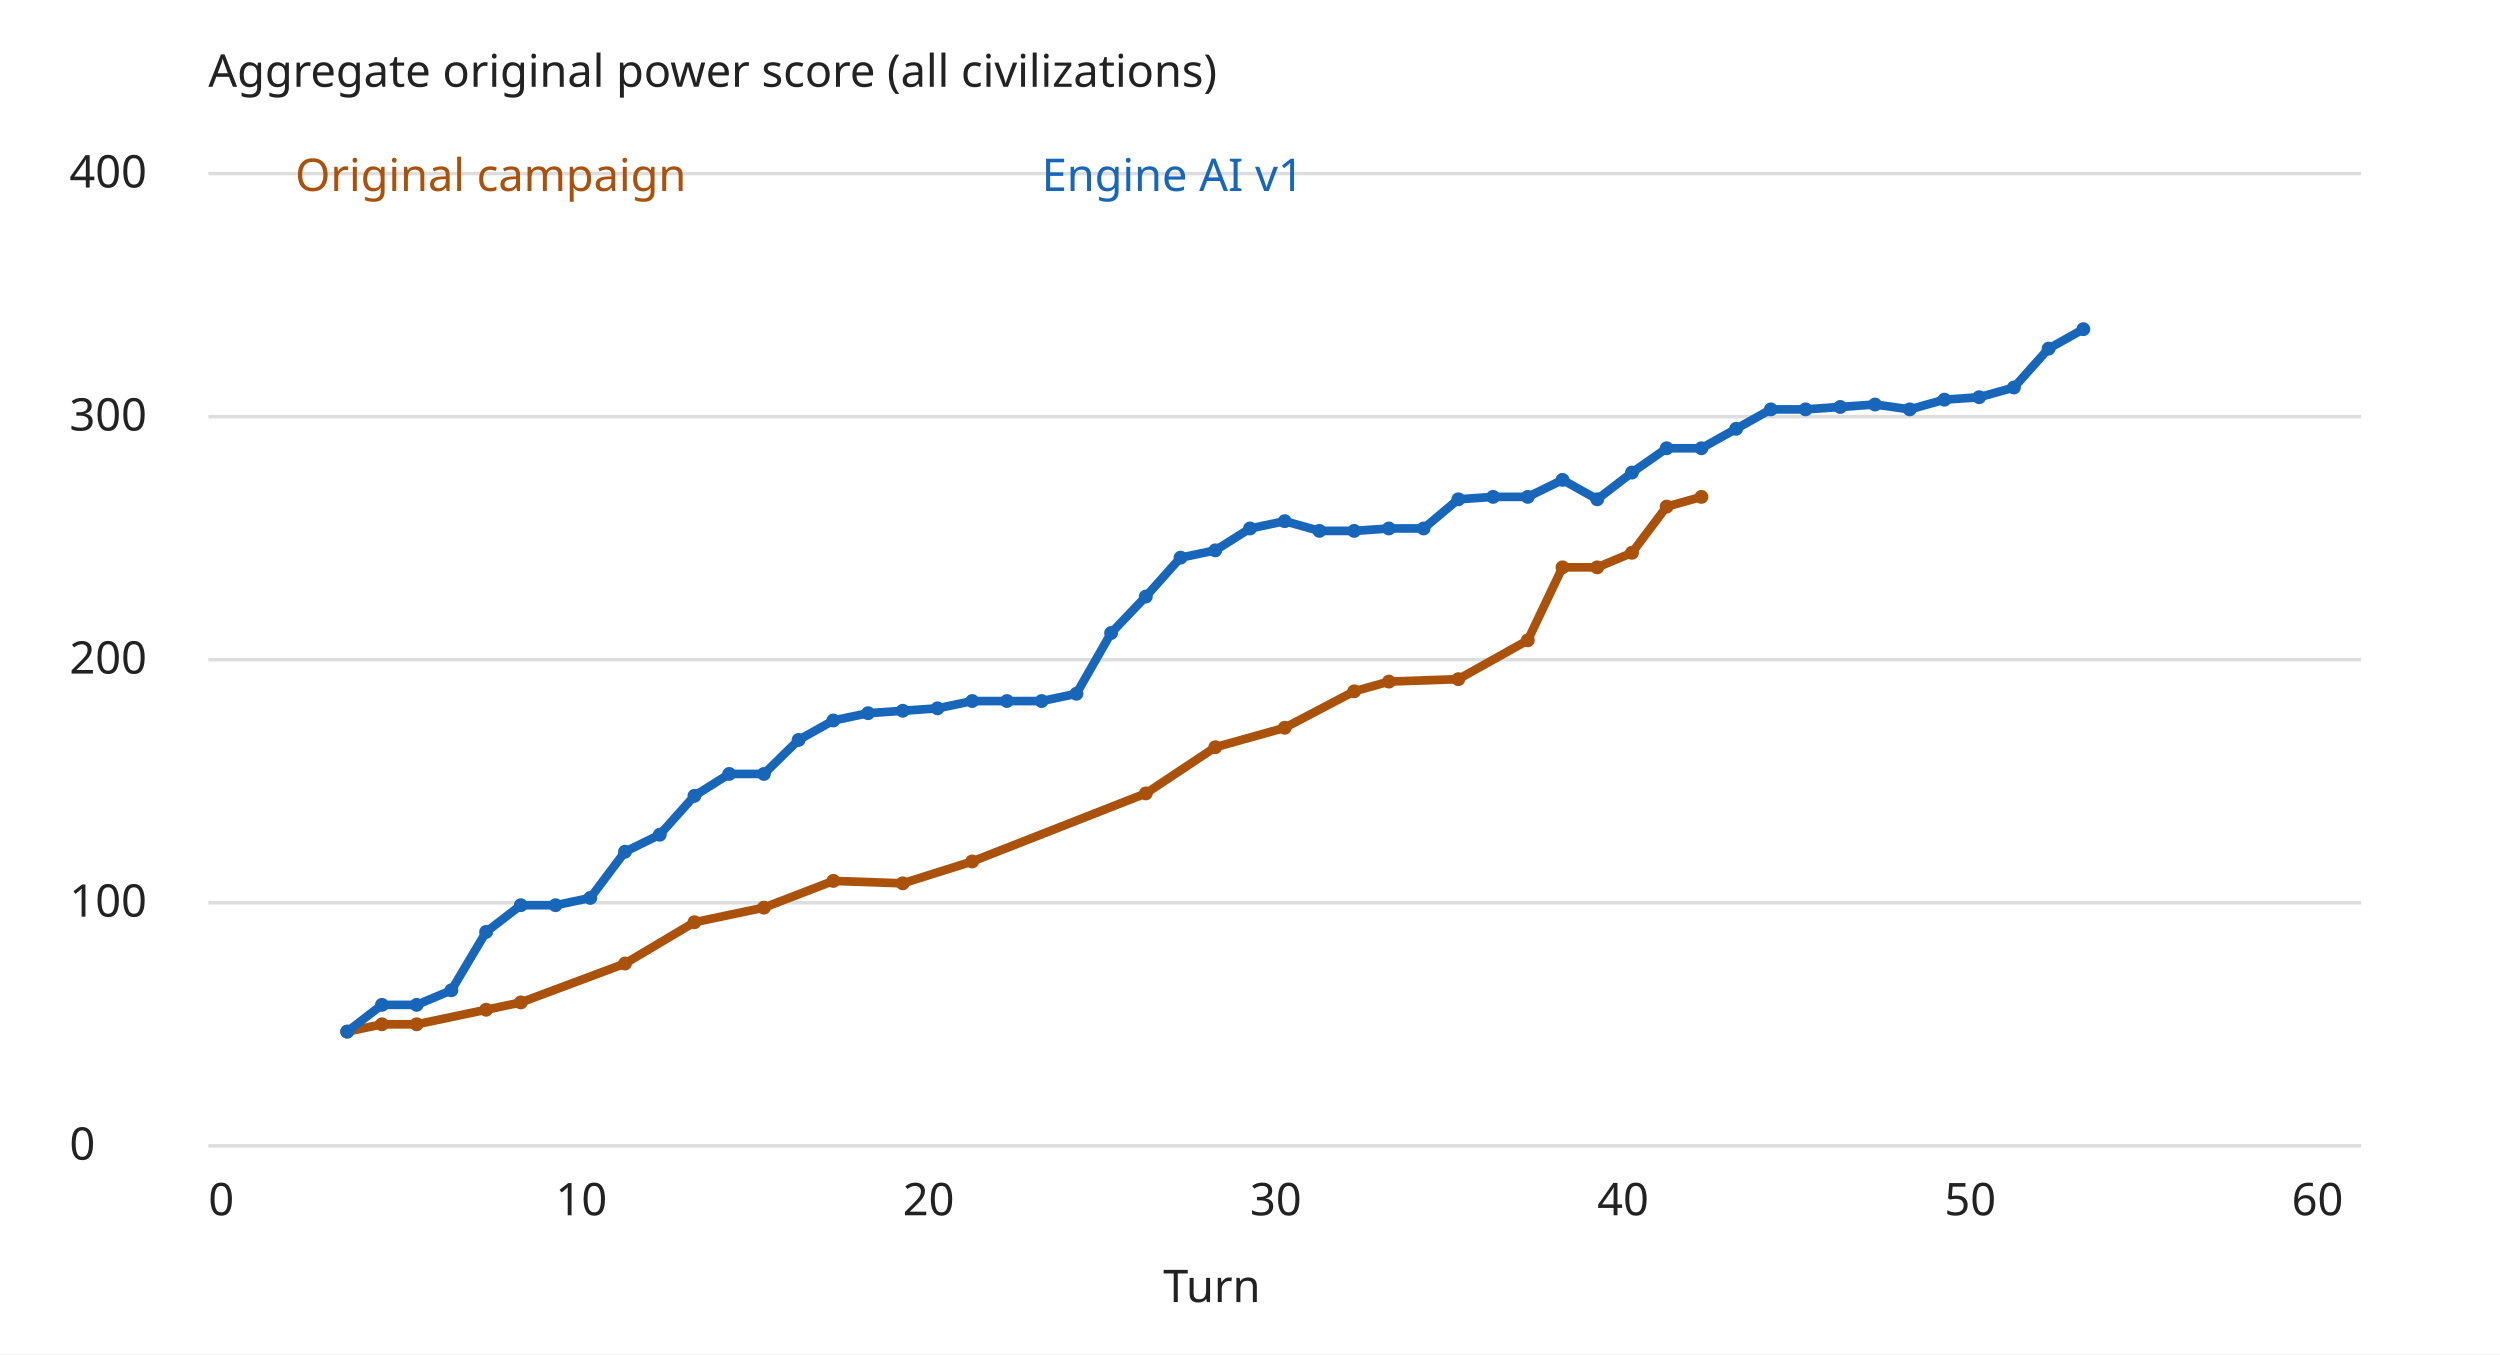
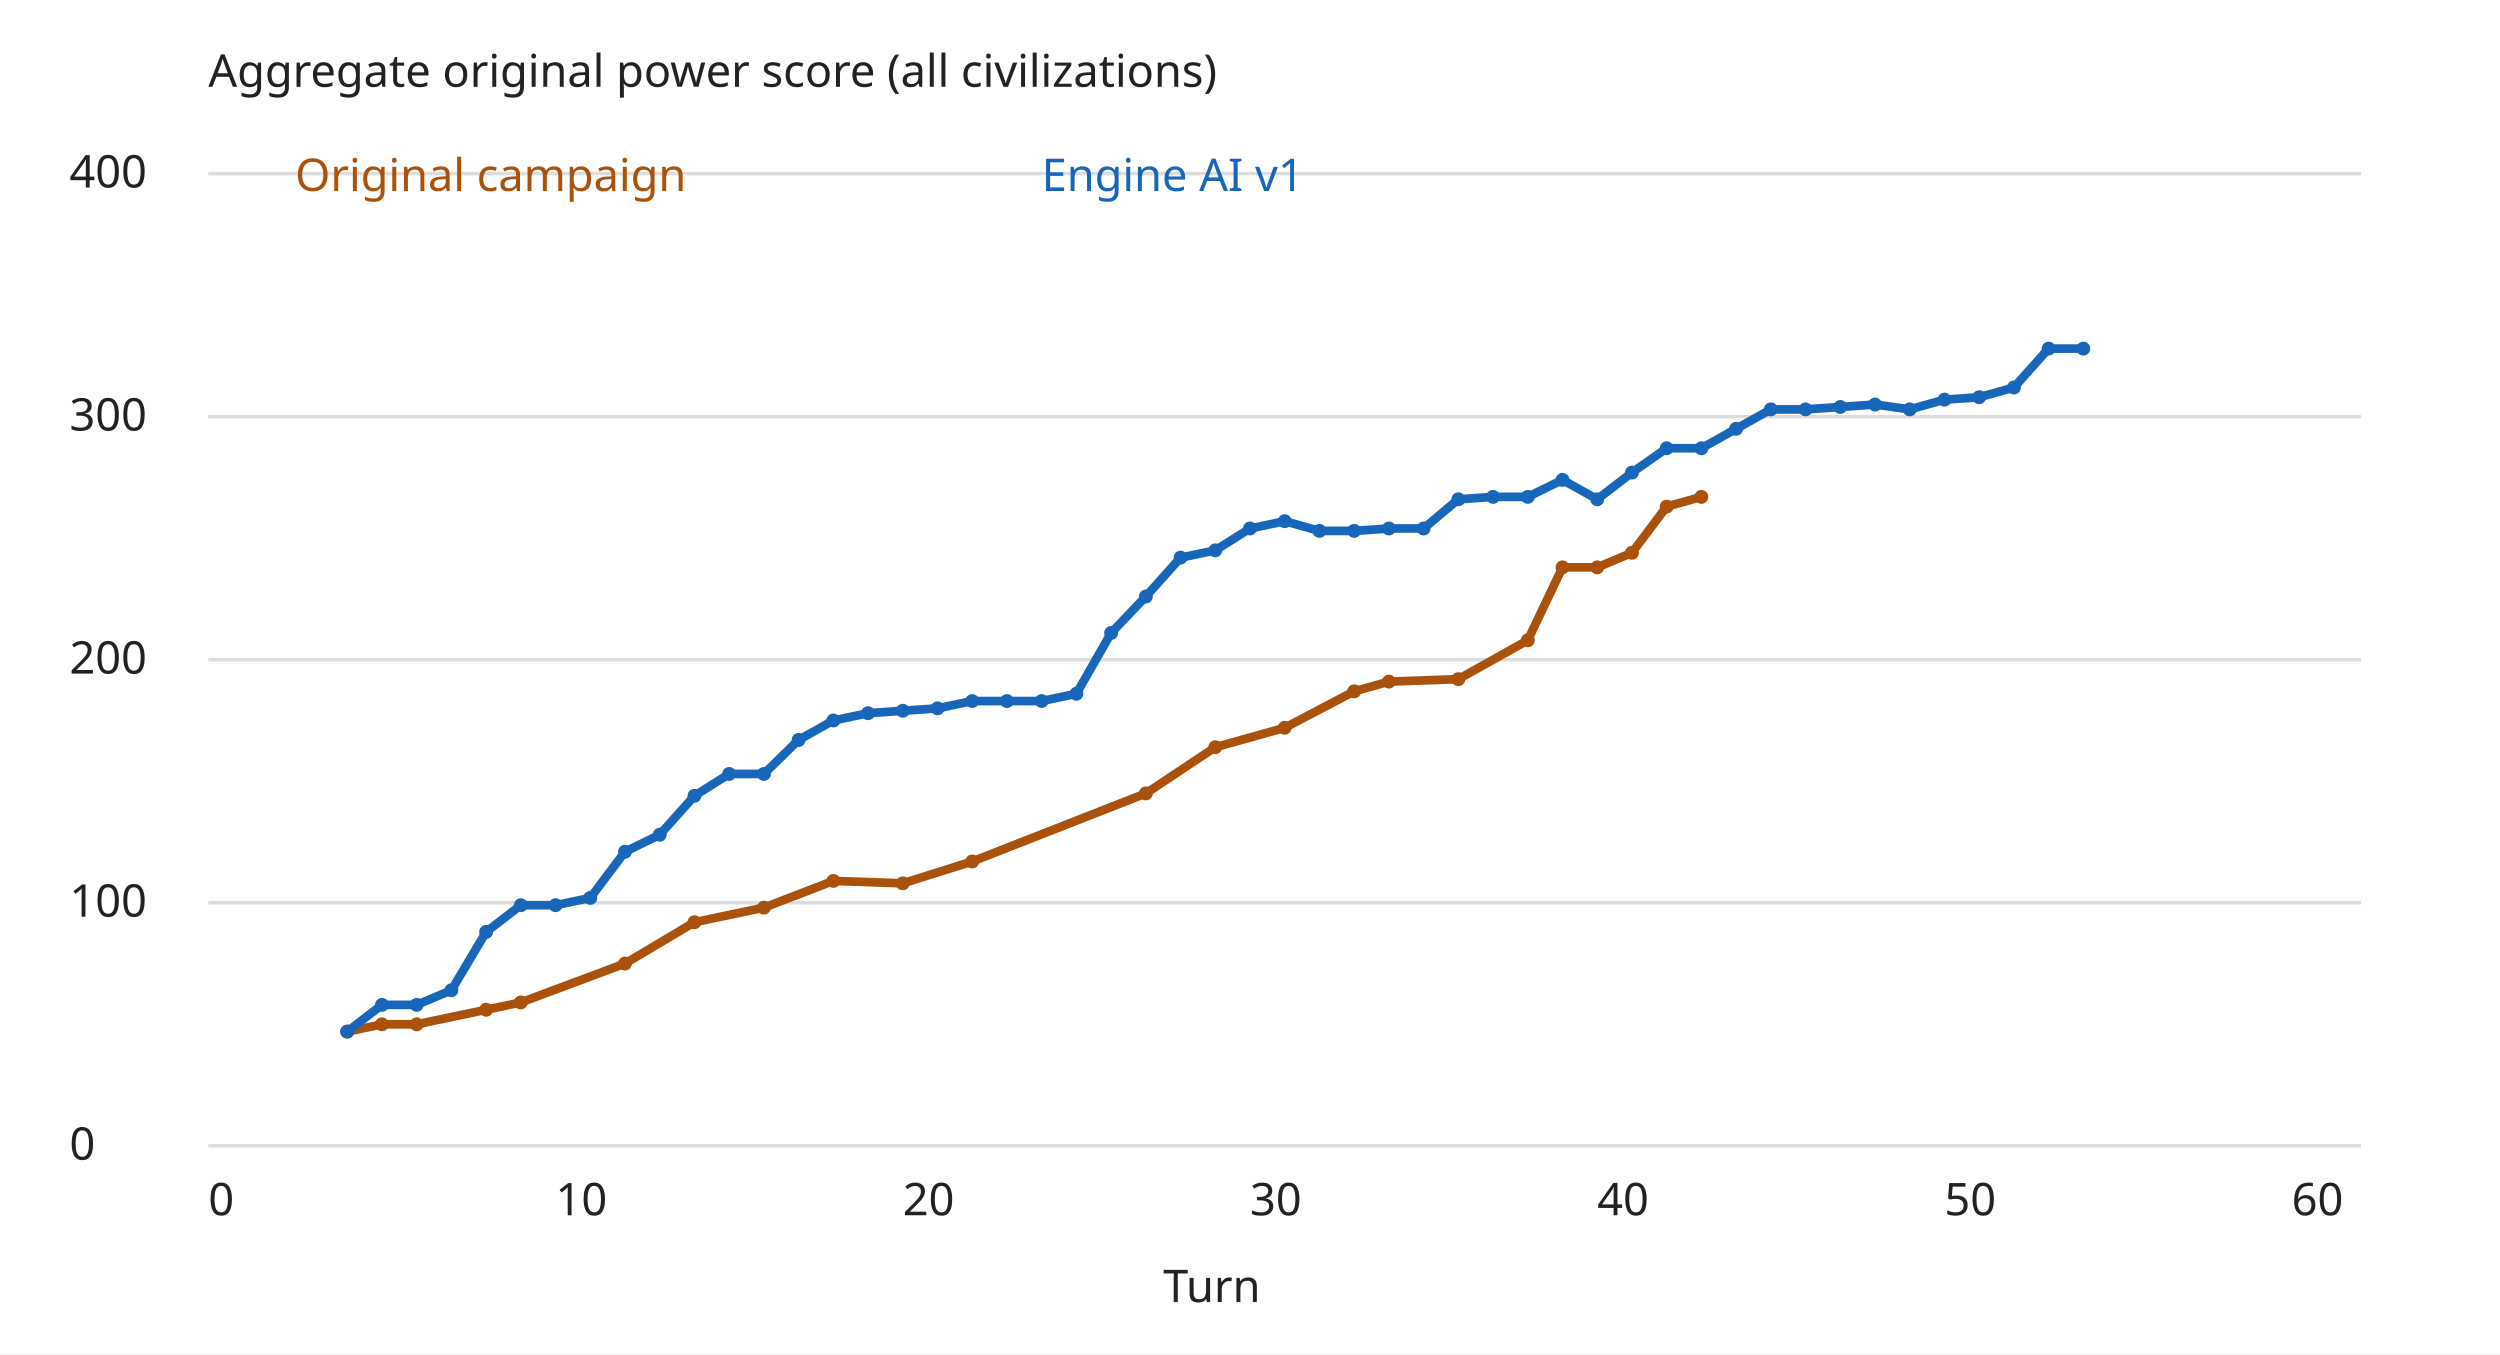
<svg xmlns="http://www.w3.org/2000/svg" viewBox="0 0 720 390" role="img" aria-label="Aggregate power score: archived original campaign and AI v1">
  <rect width="720" height="390" fill="white" />
  <g font-family="sans-serif" font-size="13" fill="#222">
    <text x="60" y="25">Aggregate original power score (all civilizations)</text>
    <path d="M60 330.0H680" stroke="#ddd" />
    <text x="20" y="334.0">0</text>
    <path d="M60 260.0H680" stroke="#ddd" />
    <text x="20" y="264.0">100</text>
    <path d="M60 190.0H680" stroke="#ddd" />
    <text x="20" y="194.0">200</text>
    <path d="M60 120.0H680" stroke="#ddd" />
    <text x="20" y="124.0">300</text>
    <path d="M60 50.0H680" stroke="#ddd" />
    <text x="20" y="54.0">400</text>
    <text x="60" y="350">0</text>
    <text x="160" y="350">10</text>
    <text x="260" y="350">20</text>
    <text x="360" y="350">30</text>
    <text x="460" y="350">40</text>
    <text x="560" y="350">50</text>
    <text x="660" y="350">60</text>
    <text x="335" y="375">Turn</text>
    <polyline points="100,297.1 110,295.0 120,295.0 140,290.8 150,288.7 180,277.5 200,265.6 220,261.4 240,253.7 260,254.4 280,248.1 330,228.5 350,215.2 370,209.6 390,199.1 400,196.3 420,195.6 440,184.4 450,163.4 460,163.4 470,159.2 480,145.9 490,143.1" fill="none" stroke="#aa510b" stroke-width="2.5" />
    <circle cx="100" cy="297.1" r="2" fill="#aa510b" />
    <circle cx="110" cy="295.0" r="2" fill="#aa510b" />
    <circle cx="120" cy="295.0" r="2" fill="#aa510b" />
    <circle cx="140" cy="290.8" r="2" fill="#aa510b" />
    <circle cx="150" cy="288.7" r="2" fill="#aa510b" />
    <circle cx="180" cy="277.5" r="2" fill="#aa510b" />
    <circle cx="200" cy="265.6" r="2" fill="#aa510b" />
    <circle cx="220" cy="261.4" r="2" fill="#aa510b" />
    <circle cx="240" cy="253.7" r="2" fill="#aa510b" />
    <circle cx="260" cy="254.4" r="2" fill="#aa510b" />
    <circle cx="280" cy="248.1" r="2" fill="#aa510b" />
    <circle cx="330" cy="228.5" r="2" fill="#aa510b" />
    <circle cx="350" cy="215.2" r="2" fill="#aa510b" />
    <circle cx="370" cy="209.6" r="2" fill="#aa510b" />
    <circle cx="390" cy="199.1" r="2" fill="#aa510b" />
    <circle cx="400" cy="196.3" r="2" fill="#aa510b" />
    <circle cx="420" cy="195.6" r="2" fill="#aa510b" />
    <circle cx="440" cy="184.4" r="2" fill="#aa510b" />
    <circle cx="450" cy="163.4" r="2" fill="#aa510b" />
    <circle cx="460" cy="163.4" r="2" fill="#aa510b" />
    <circle cx="470" cy="159.2" r="2" fill="#aa510b" />
    <circle cx="480" cy="145.9" r="2" fill="#aa510b" />
    <circle cx="490" cy="143.1" r="2" fill="#aa510b" />
    <text x="85" y="55" fill="#aa510b">Original campaign</text>
-     <polyline points="100,297.1 110,289.4 120,289.4 130,285.2 140,268.4 150,260.7 160,260.7 170,258.6 180,245.3 190,240.4 200,229.2 210,222.9 220,222.9 230,213.1 240,207.5 250,205.4 260,204.7 270,204.0 280,201.9 290,201.9 300,201.9 310,199.8 320,182.3 330,171.8 340,160.6 350,158.5 360,152.2 370,150.1 380,152.9 390,152.9 400,152.2 410,152.2 420,143.8 430,143.1 440,143.1 450,138.2 460,143.8 470,136.1 480,129.1 490,129.1 500,123.5 510,117.9 520,117.9 530,117.2 540,116.5 550,117.9 560,115.1 570,114.4 580,111.6 590,100.4 600,94.8" fill="none" stroke="#1766ba" stroke-width="2.5" />
+     <polyline points="100,297.1 110,289.4 120,289.4 130,285.2 140,268.4 150,260.7 160,260.7 170,258.6 180,245.3 190,240.4 200,229.2 210,222.9 220,222.9 230,213.1 240,207.5 250,205.4 260,204.7 270,204.0 280,201.9 290,201.9 300,201.9 310,199.8 320,182.3 330,171.8 340,160.6 350,158.5 360,152.2 370,150.1 380,152.9 390,152.9 400,152.2 410,152.2 420,143.8 430,143.1 440,143.1 450,138.2 460,143.8 470,136.1 480,129.1 490,129.1 500,123.5 510,117.9 520,117.9 530,117.2 540,116.5 550,117.9 560,115.1 570,114.4 580,111.6 590,100.4 600,100.4" fill="none" stroke="#1766ba" stroke-width="2.5" />
    <circle cx="100" cy="297.1" r="2" fill="#1766ba" />
    <circle cx="110" cy="289.4" r="2" fill="#1766ba" />
    <circle cx="120" cy="289.4" r="2" fill="#1766ba" />
    <circle cx="130" cy="285.2" r="2" fill="#1766ba" />
    <circle cx="140" cy="268.4" r="2" fill="#1766ba" />
    <circle cx="150" cy="260.7" r="2" fill="#1766ba" />
    <circle cx="160" cy="260.7" r="2" fill="#1766ba" />
    <circle cx="170" cy="258.6" r="2" fill="#1766ba" />
    <circle cx="180" cy="245.3" r="2" fill="#1766ba" />
    <circle cx="190" cy="240.4" r="2" fill="#1766ba" />
    <circle cx="200" cy="229.2" r="2" fill="#1766ba" />
    <circle cx="210" cy="222.9" r="2" fill="#1766ba" />
    <circle cx="220" cy="222.9" r="2" fill="#1766ba" />
    <circle cx="230" cy="213.1" r="2" fill="#1766ba" />
    <circle cx="240" cy="207.5" r="2" fill="#1766ba" />
    <circle cx="250" cy="205.4" r="2" fill="#1766ba" />
    <circle cx="260" cy="204.7" r="2" fill="#1766ba" />
    <circle cx="270" cy="204.0" r="2" fill="#1766ba" />
    <circle cx="280" cy="201.9" r="2" fill="#1766ba" />
    <circle cx="290" cy="201.9" r="2" fill="#1766ba" />
    <circle cx="300" cy="201.9" r="2" fill="#1766ba" />
    <circle cx="310" cy="199.8" r="2" fill="#1766ba" />
    <circle cx="320" cy="182.3" r="2" fill="#1766ba" />
    <circle cx="330" cy="171.8" r="2" fill="#1766ba" />
    <circle cx="340" cy="160.6" r="2" fill="#1766ba" />
    <circle cx="350" cy="158.5" r="2" fill="#1766ba" />
    <circle cx="360" cy="152.2" r="2" fill="#1766ba" />
    <circle cx="370" cy="150.1" r="2" fill="#1766ba" />
    <circle cx="380" cy="152.9" r="2" fill="#1766ba" />
    <circle cx="390" cy="152.9" r="2" fill="#1766ba" />
    <circle cx="400" cy="152.2" r="2" fill="#1766ba" />
    <circle cx="410" cy="152.2" r="2" fill="#1766ba" />
    <circle cx="420" cy="143.8" r="2" fill="#1766ba" />
    <circle cx="430" cy="143.1" r="2" fill="#1766ba" />
    <circle cx="440" cy="143.1" r="2" fill="#1766ba" />
    <circle cx="450" cy="138.2" r="2" fill="#1766ba" />
    <circle cx="460" cy="143.8" r="2" fill="#1766ba" />
    <circle cx="470" cy="136.1" r="2" fill="#1766ba" />
    <circle cx="480" cy="129.1" r="2" fill="#1766ba" />
    <circle cx="490" cy="129.1" r="2" fill="#1766ba" />
    <circle cx="500" cy="123.5" r="2" fill="#1766ba" />
    <circle cx="510" cy="117.9" r="2" fill="#1766ba" />
    <circle cx="520" cy="117.9" r="2" fill="#1766ba" />
    <circle cx="530" cy="117.2" r="2" fill="#1766ba" />
    <circle cx="540" cy="116.5" r="2" fill="#1766ba" />
    <circle cx="550" cy="117.9" r="2" fill="#1766ba" />
    <circle cx="560" cy="115.1" r="2" fill="#1766ba" />
    <circle cx="570" cy="114.4" r="2" fill="#1766ba" />
    <circle cx="580" cy="111.6" r="2" fill="#1766ba" />
    <circle cx="590" cy="100.4" r="2" fill="#1766ba" />
-     <circle cx="600" cy="94.8" r="2" fill="#1766ba" />
+     <circle cx="600" cy="100.4" r="2" fill="#1766ba" />
    <text x="300" y="55" fill="#1766ba">Engine AI v1</text>
  </g>
</svg>
